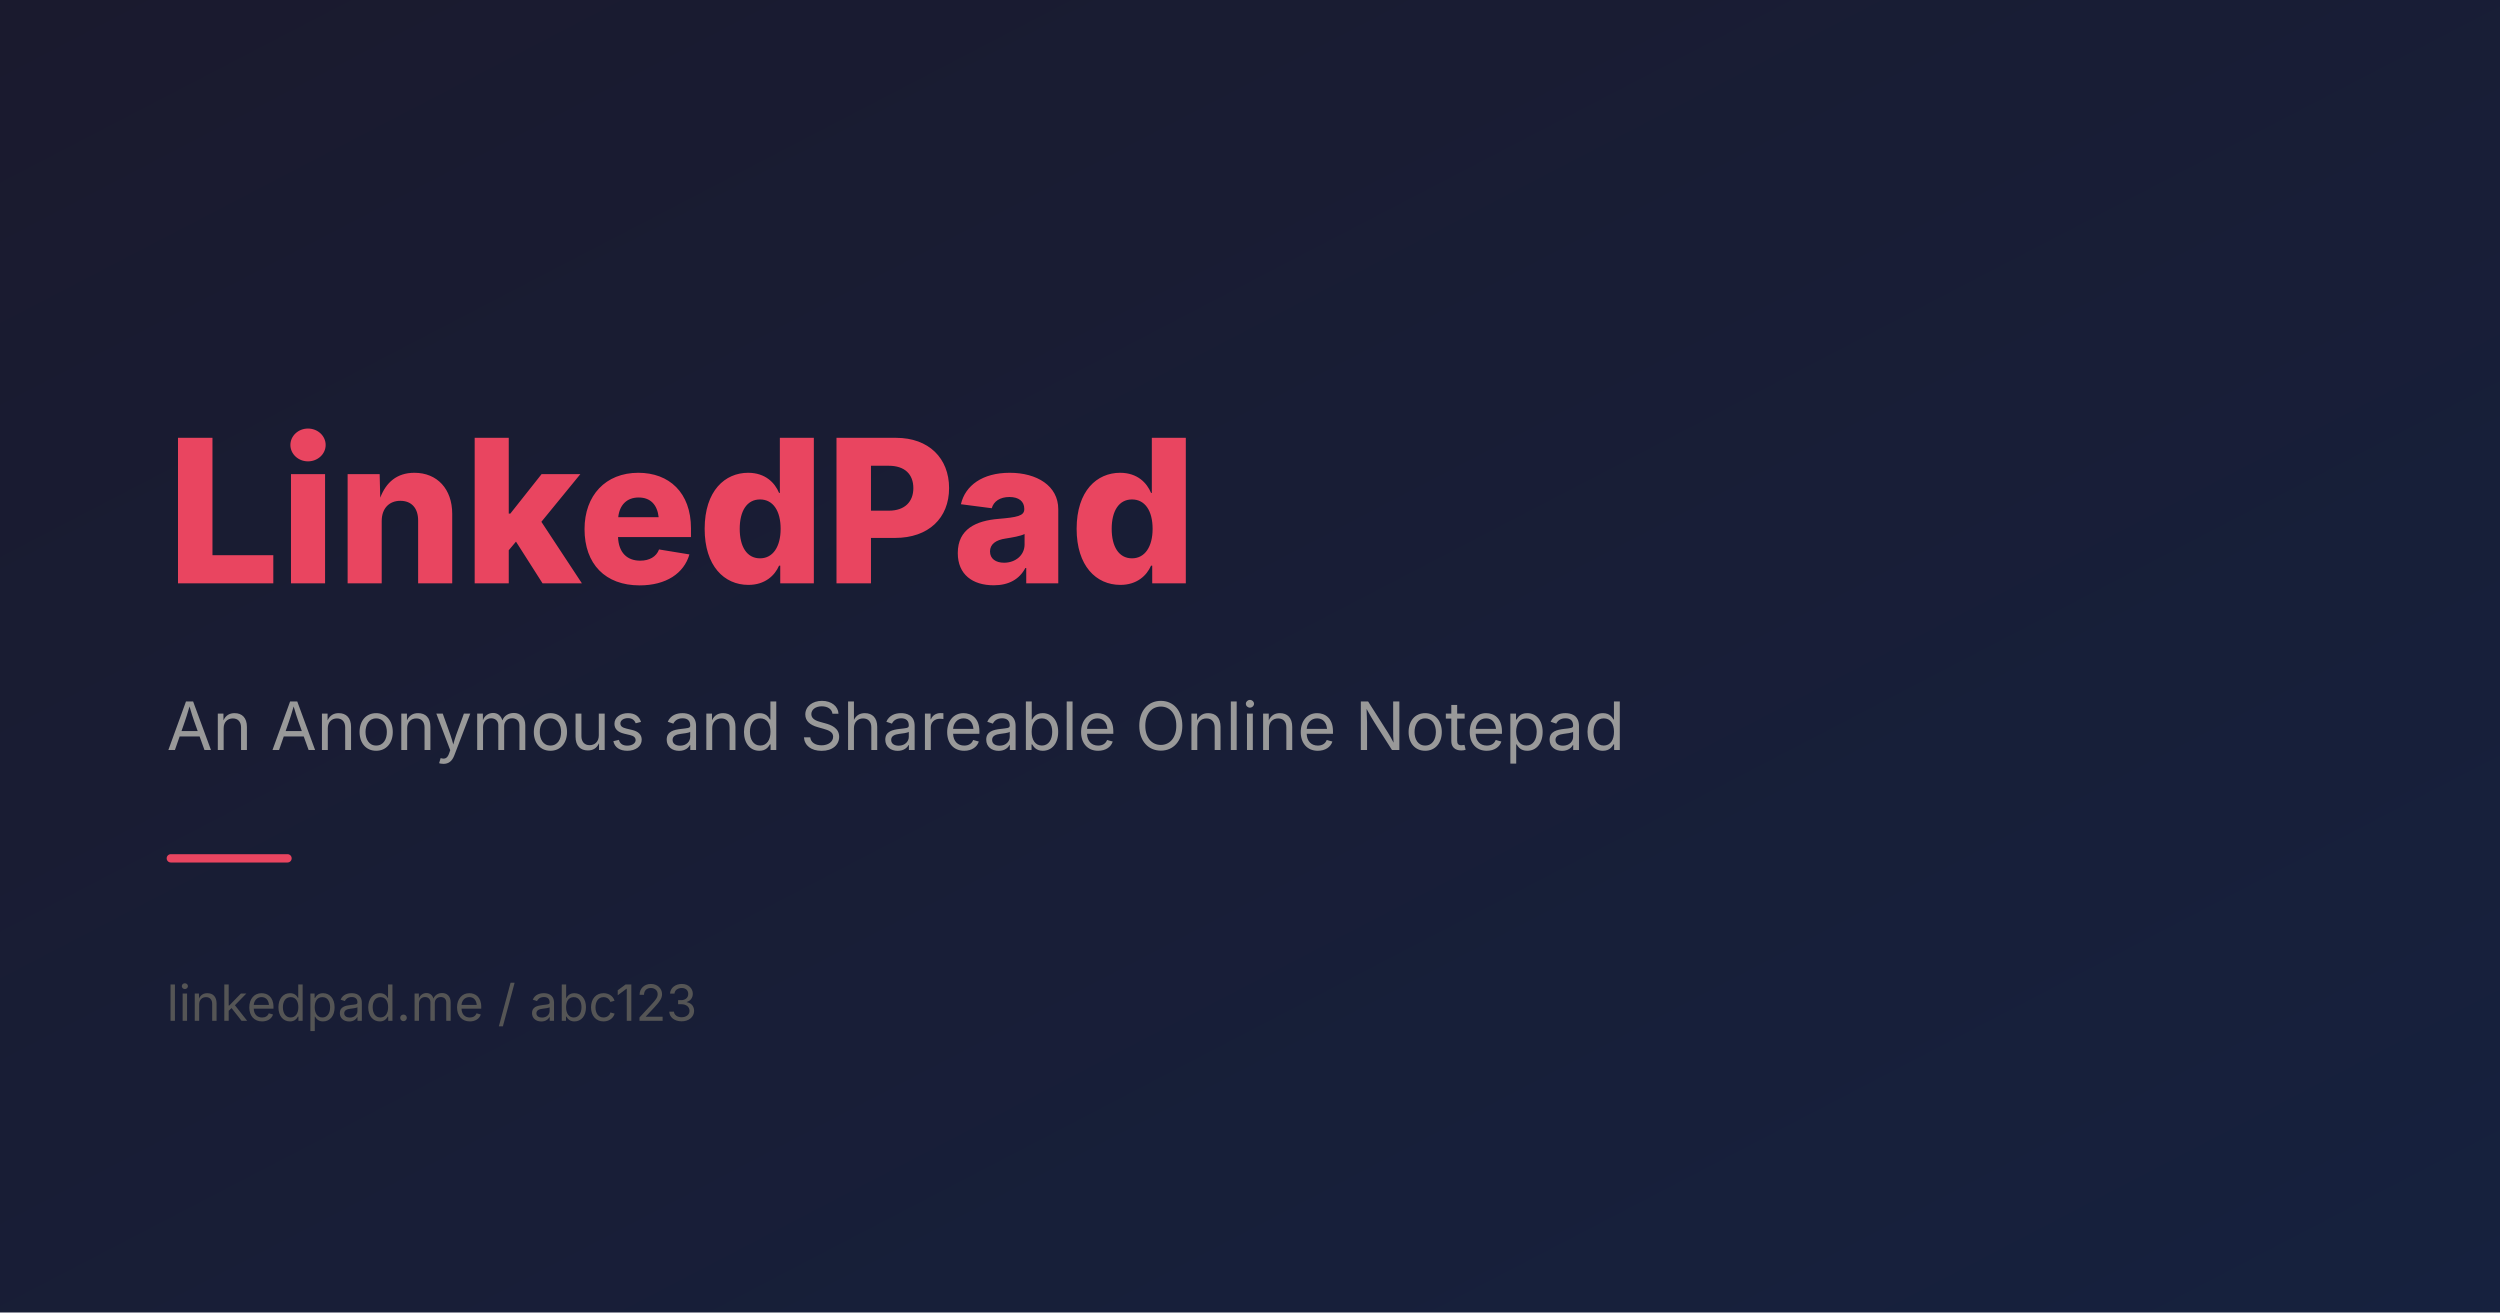
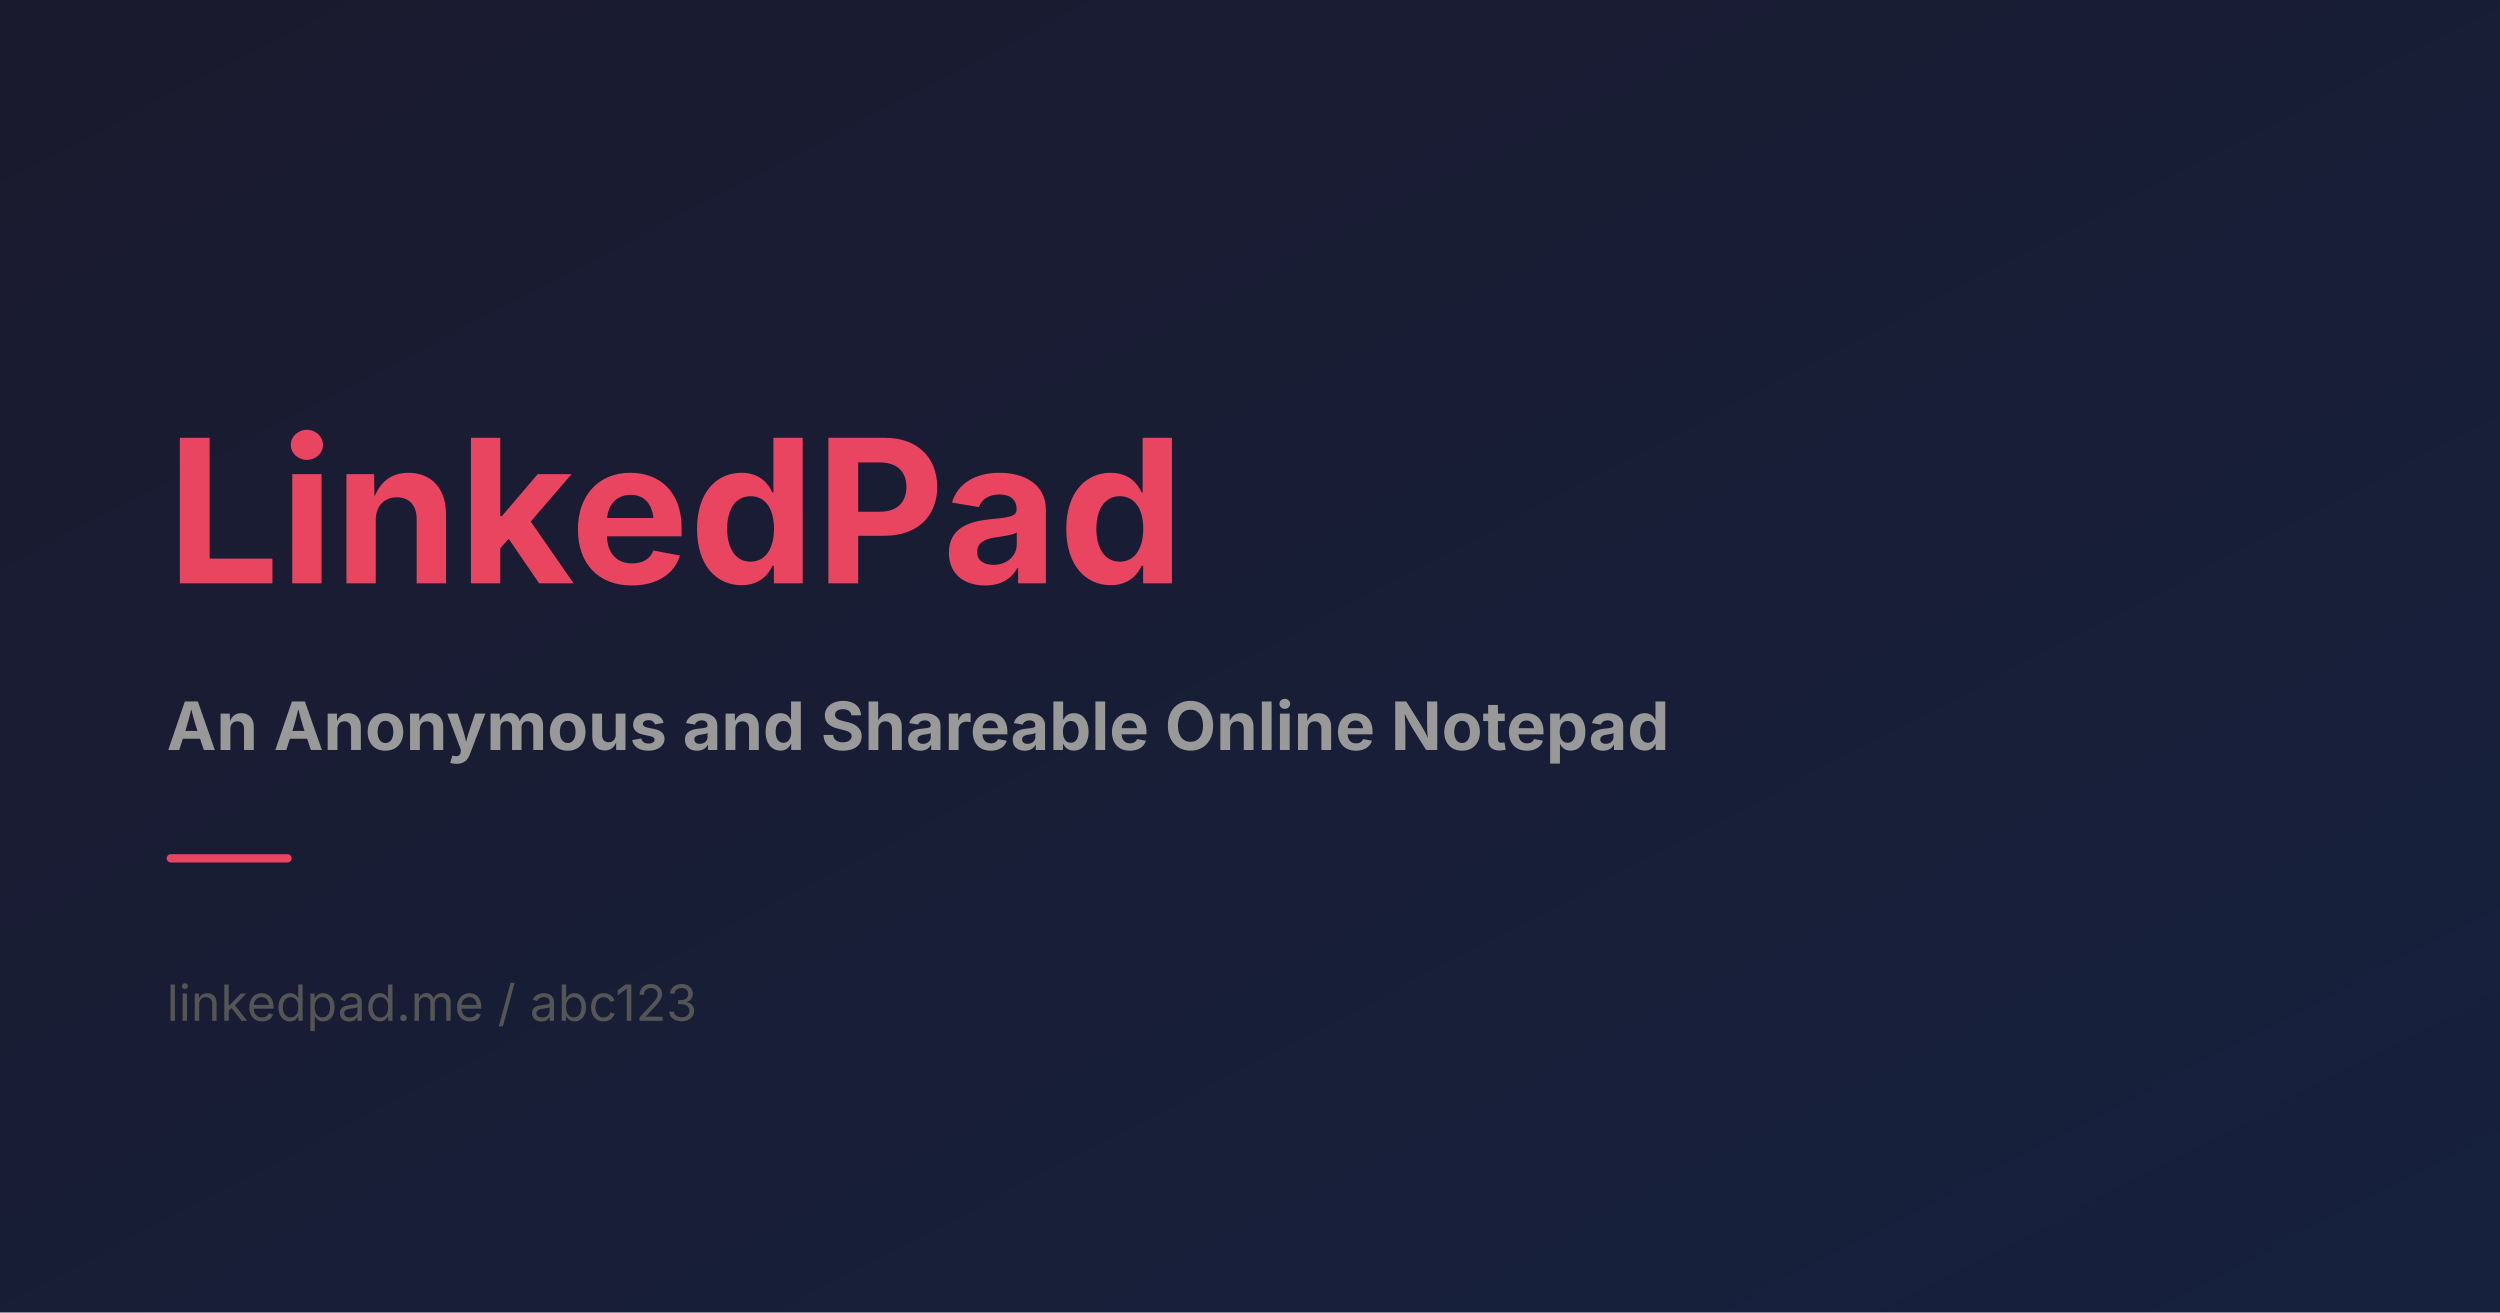
<svg xmlns="http://www.w3.org/2000/svg" width="1200" height="630" viewBox="0 0 1200 630">
  <defs>
    <linearGradient id="bg" x1="0" y1="0" x2="1" y2="1">
      <stop offset="0%" stop-color="#1a1a2e" />
      <stop offset="100%" stop-color="#16213e" />
    </linearGradient>
  </defs>
  <rect width="1200" height="630" fill="url(#bg)" />
-   <text x="80" y="280" font-family="Inter, sans-serif" font-size="96" font-weight="800" fill="#e94560">LinkedPad</text>
-   <text x="80" y="360" font-family="Inter, sans-serif" font-size="32" fill="#999">An Anonymous and Shareable Online Notepad</text>
+   <text x="80" y="280" font-family="Inter, sans-serif" font-size="96" font-weight="700" fill="#e94560">LinkedPad</text>
+   <text x="80" y="360" font-family="Inter, sans-serif" font-size="32" font-weight="700" fill="#999">An Anonymous and Shareable Online Notepad</text>
  <rect x="80" y="410" width="60" height="4" rx="2" fill="#e94560" />
  <text x="80" y="490" font-family="Inter, sans-serif" font-size="24" fill="#555">linkedpad.me / abc123</text>
</svg>
